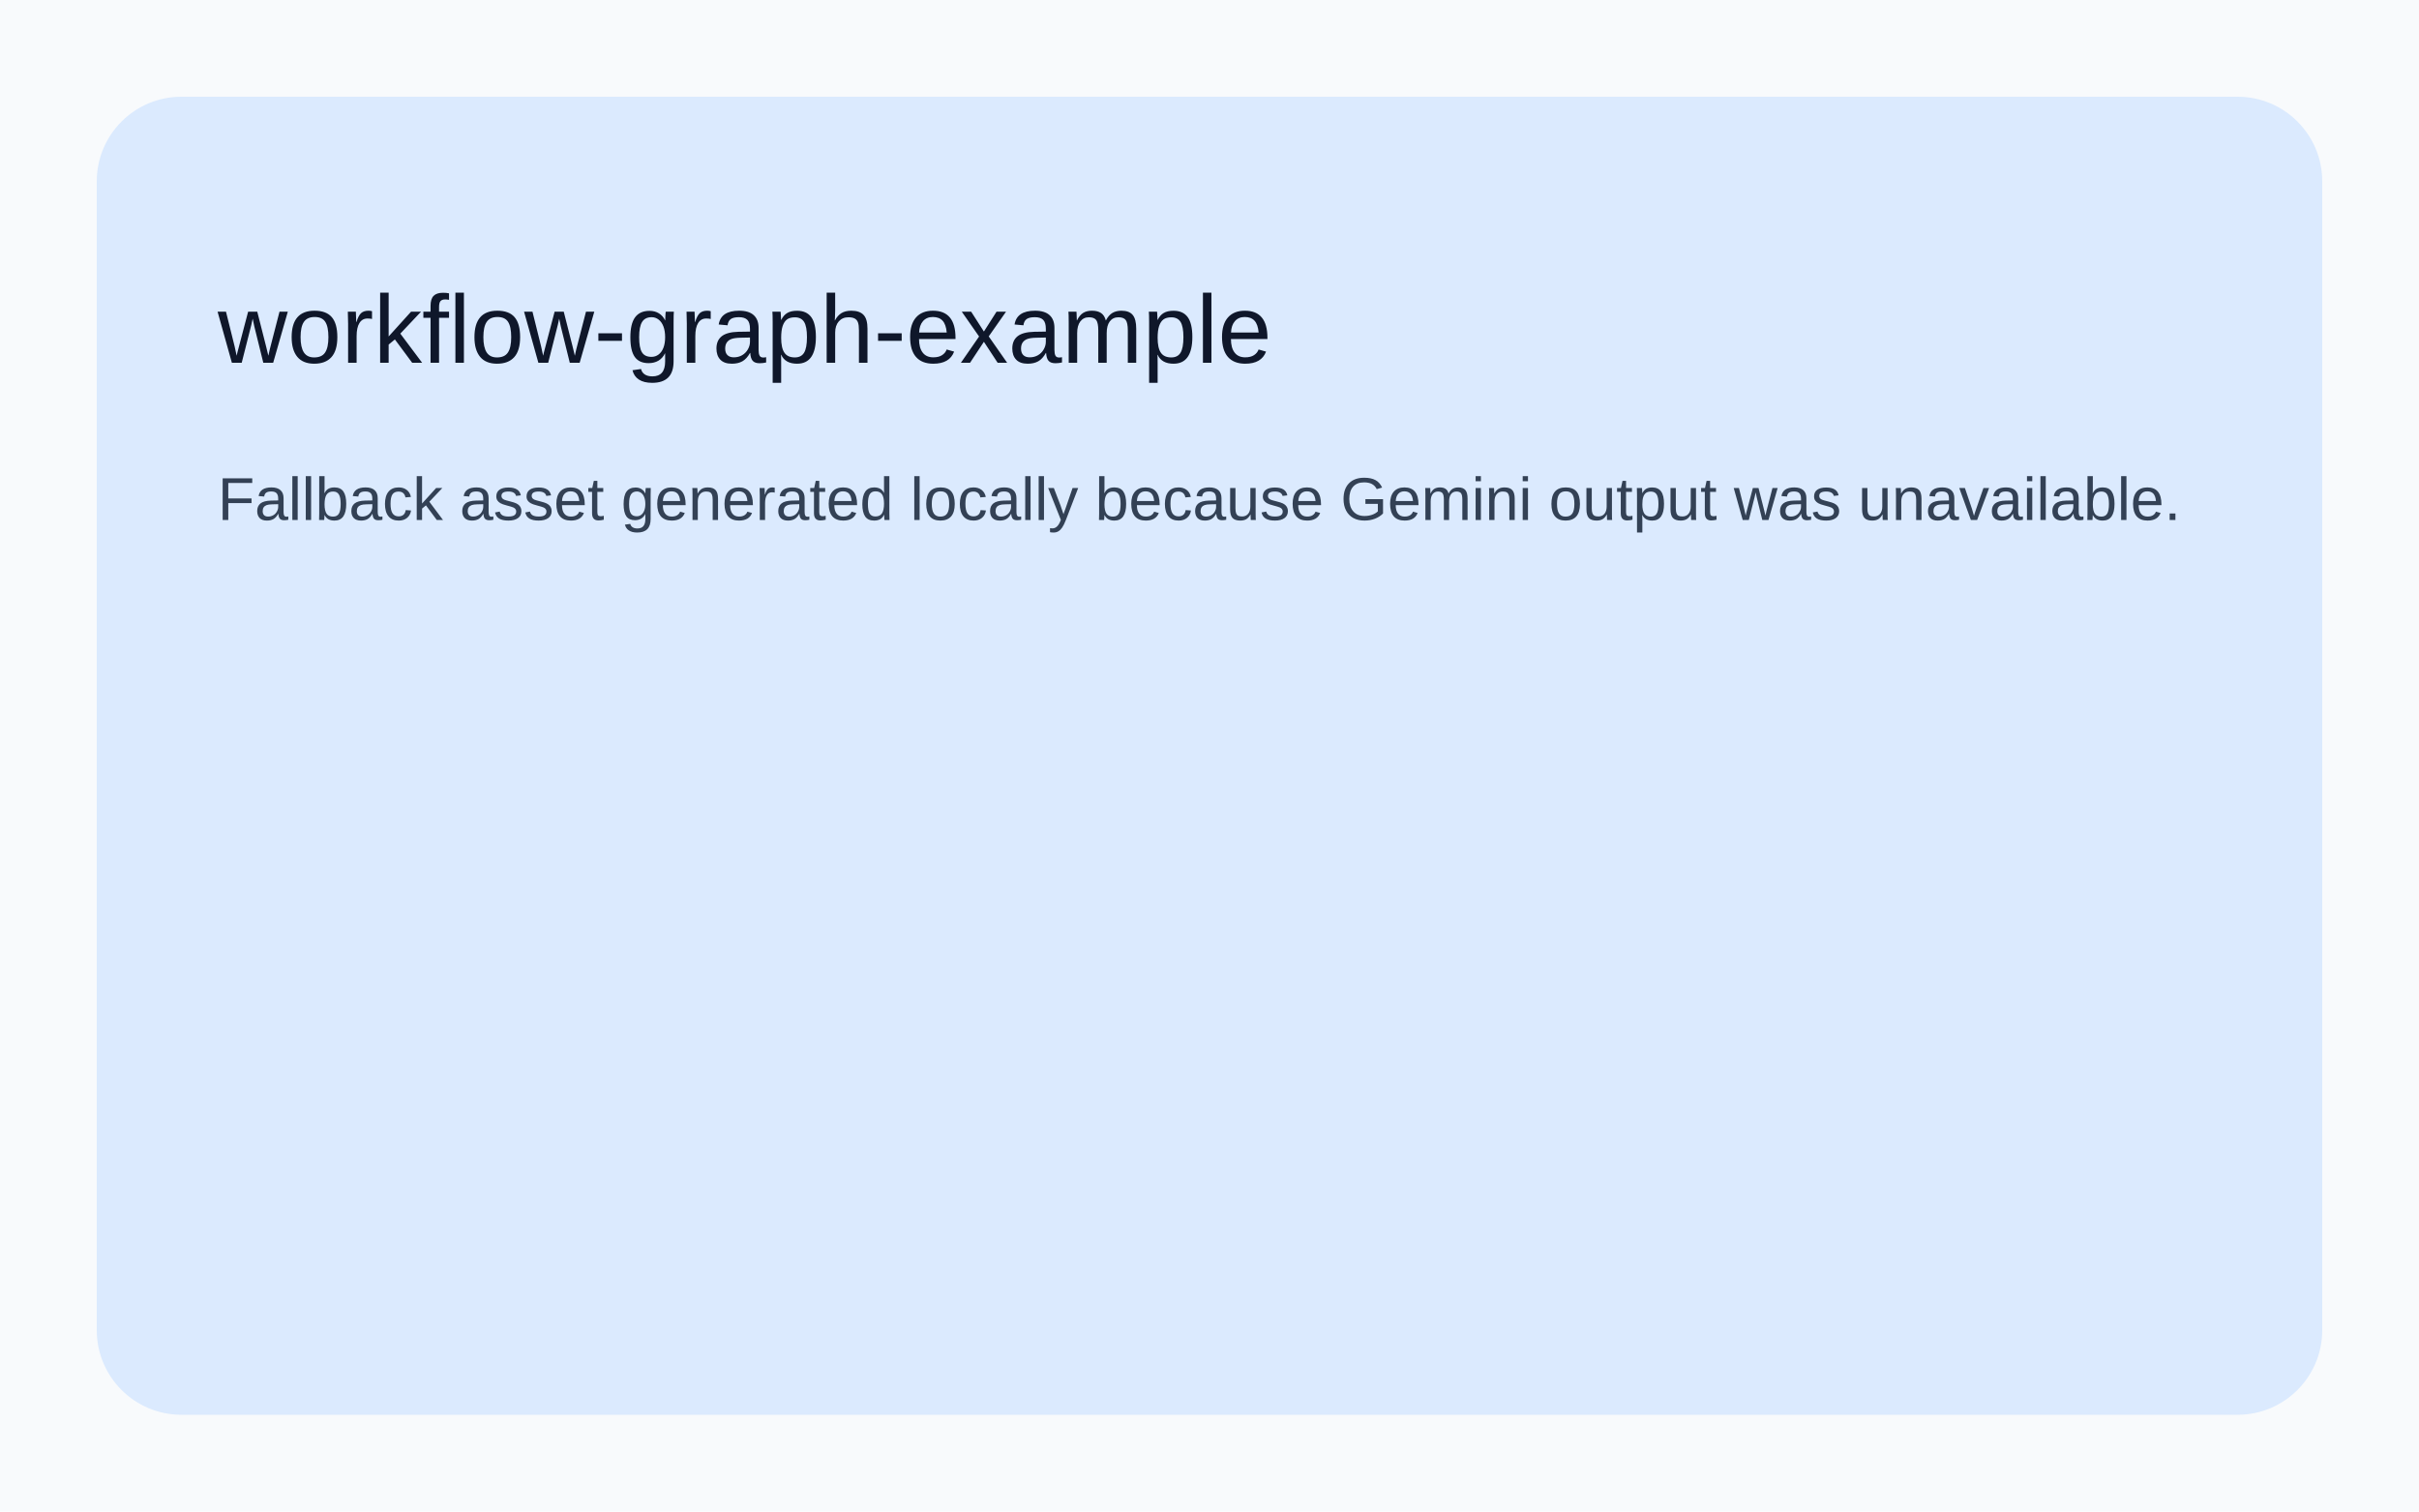
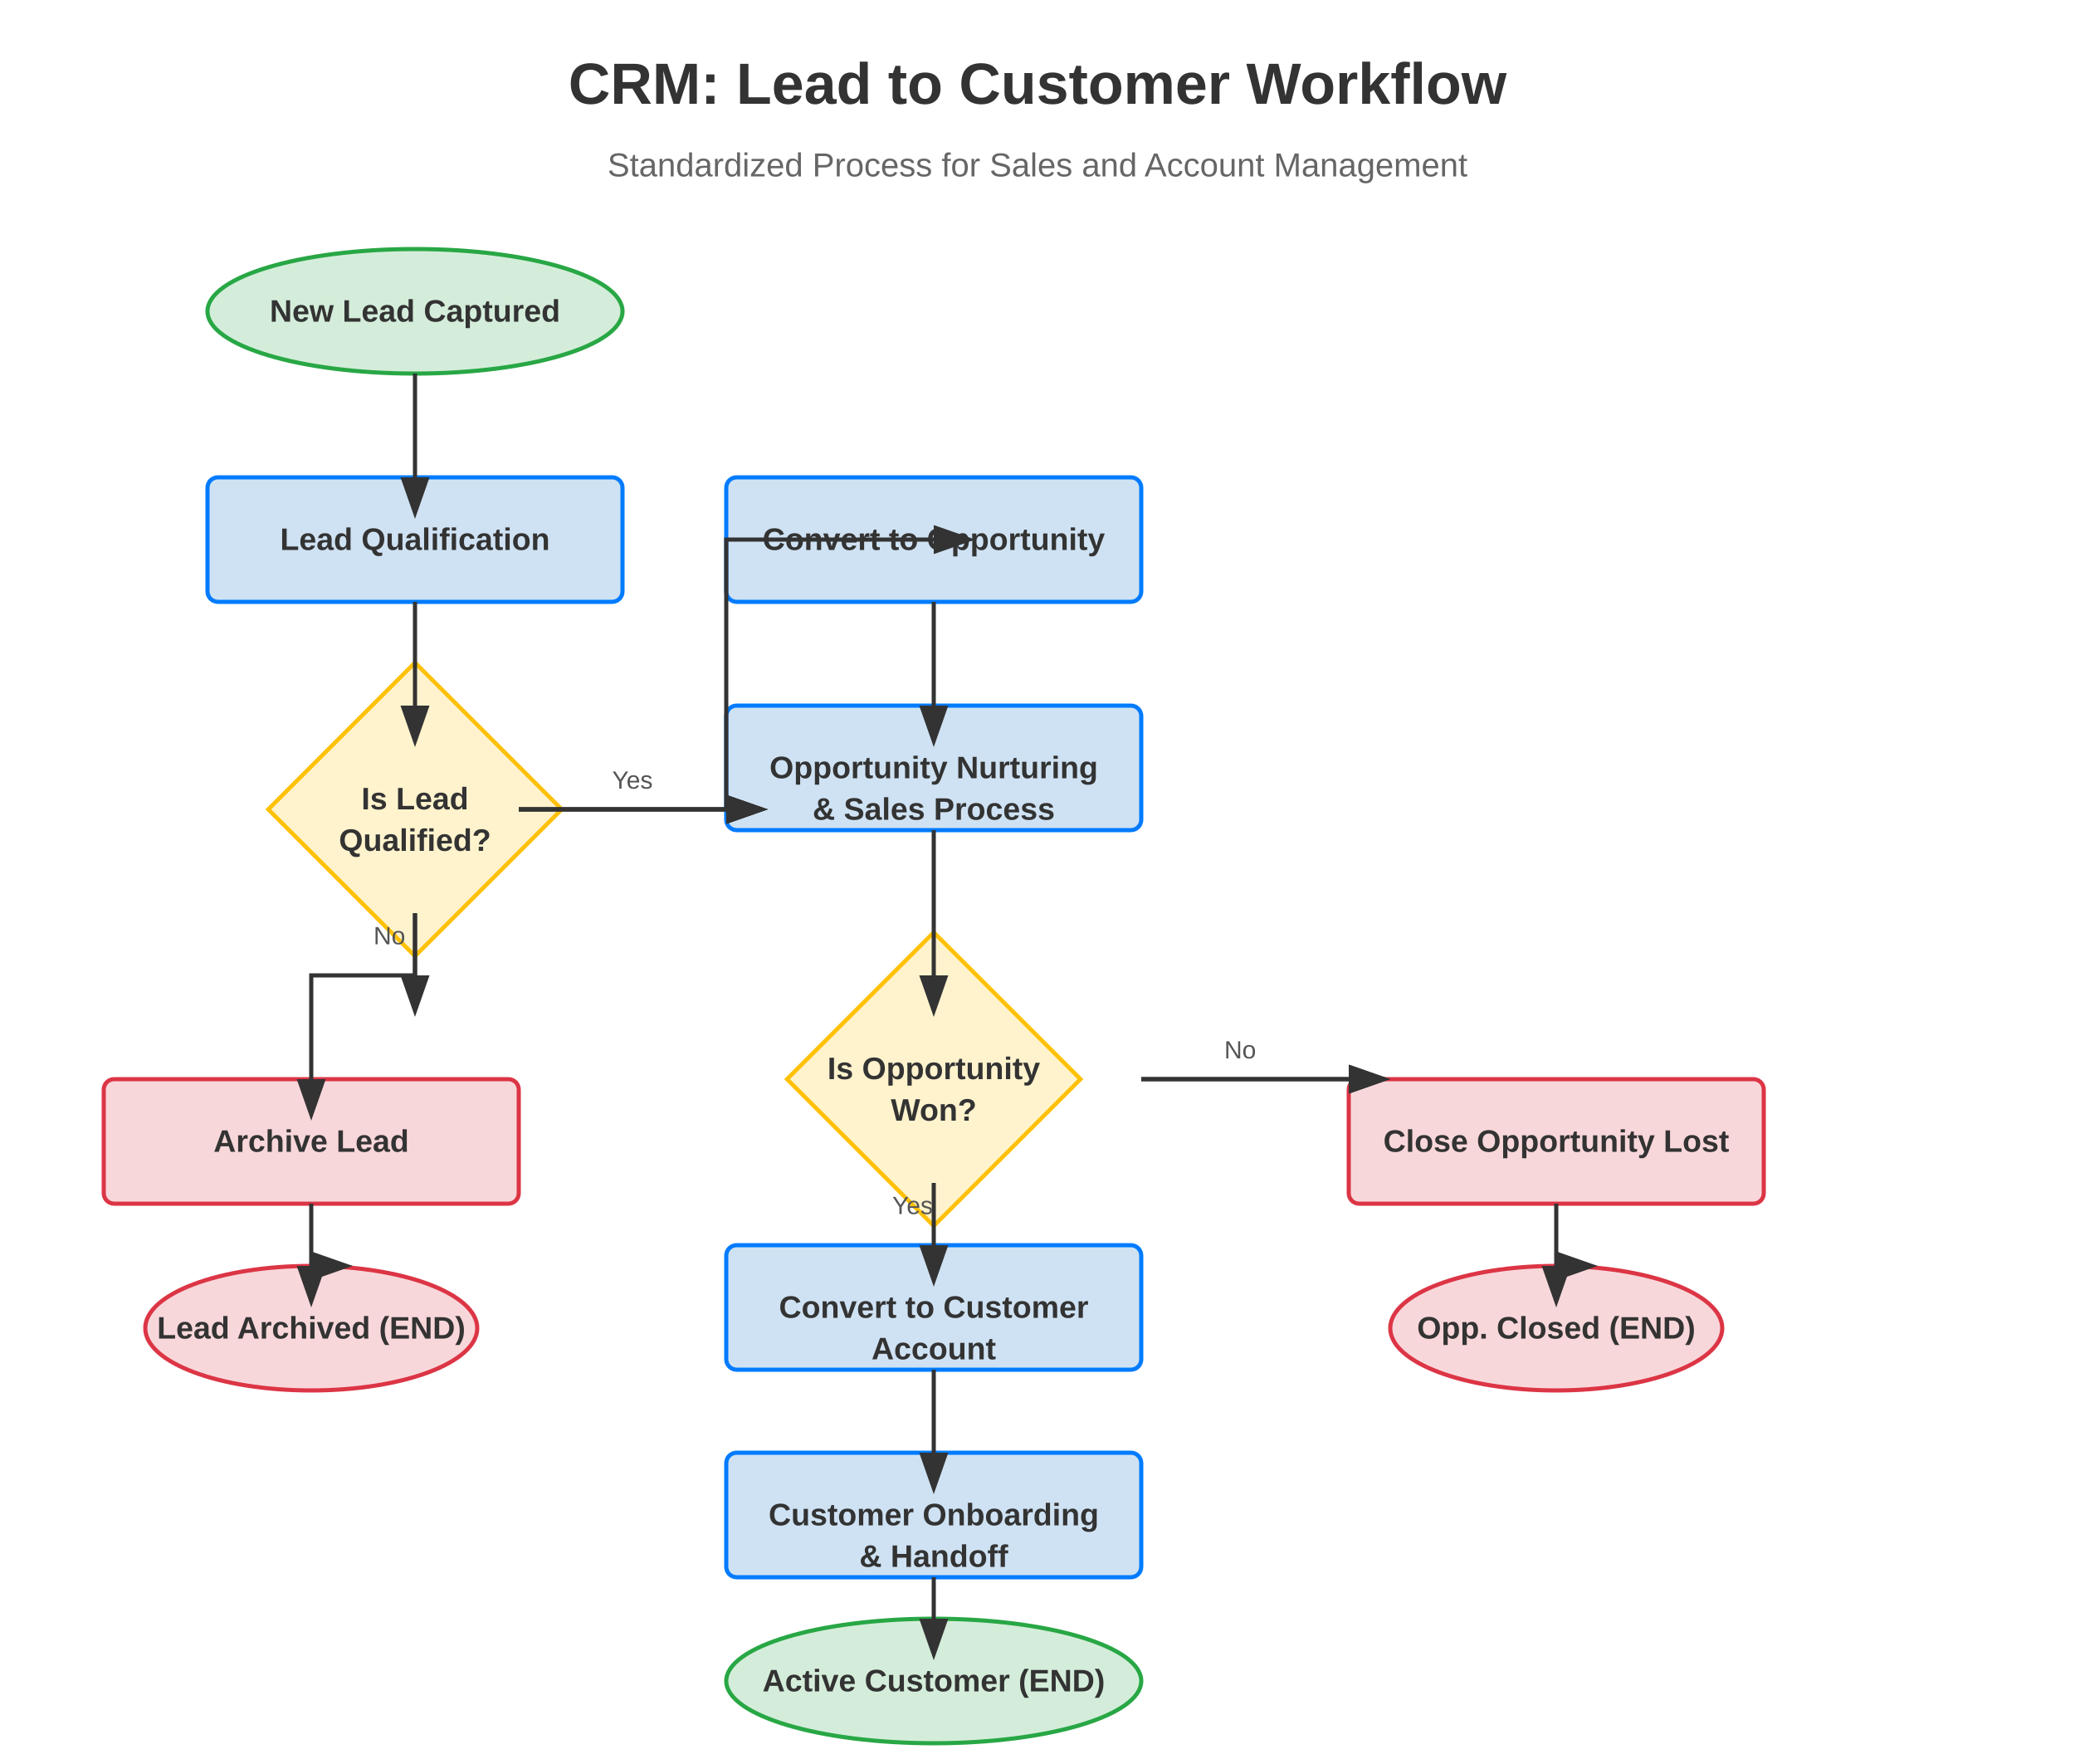
- <svg xmlns="http://www.w3.org/2000/svg" width="800" height="500" viewBox="0 0 800 500">
-   <rect width="800" height="500" fill="#f8fafc" />
-   <rect x="32" y="32" width="736" height="436" rx="28" fill="#dbeafe" />
-   <text x="72" y="120" font-family="Arial" font-size="32" fill="#0f172a">workflow-graph-example</text>
-   <text x="72" y="172" font-family="Arial" font-size="20" fill="#334155">Fallback asset generated locally because Gemini output was unavailable.</text>
+ <svg xmlns="http://www.w3.org/2000/svg" width="1000" height="850" viewBox="0 0 1000 850" font-family="Arial, sans-serif" font-size="14" style="border: 1px solid #ccc; background-color: #f9f9f9;">
+   <defs>
+     <marker id="arrowhead" markerWidth="10" markerHeight="7" refX="0" refY="3.5" orient="auto">
+       <polygon points="0 0, 10 3.5, 0 7" fill="#333" />
+     </marker>
+     <style>
+             .start-end {
+                 fill: #d4edda; /* Light green */
+                 stroke: #28a745; /* Darker green */
+                 stroke-width: 2;
+             }
+             .process {
+                 fill: #cfe2f3; /* Light blue */
+                 stroke: #007bff; /* Darker blue */
+                 stroke-width: 2;
+             }
+             .decision {
+                 fill: #fff3cd; /* Light yellow */
+                 stroke: #ffc107; /* Darker yellow */
+                 stroke-width: 2;
+             }
+             .termination {
+                 fill: #f8d7da; /* Light red */
+                 stroke: #dc3545; /* Darker red */
+                 stroke-width: 2;
+             }
+             .line {
+                 stroke: #333;
+                 stroke-width: 2;
+                 marker-end: url(#arrowhead);
+                 fill: none;
+             }
+             .text-main {
+                 fill: #333;
+                 font-size: 15px;
+                 font-weight: bold;
+             }
+             .text-label {
+                 fill: #555;
+                 font-size: 12px;
+             }
+             .diagram-title {
+                 font-size: 28px;
+                 font-weight: bold;
+                 fill: #333;
+             }
+         </style>
+   </defs>
+   <text x="500" y="50" text-anchor="middle" class="diagram-title">CRM: Lead to Customer Workflow</text>
+   <text x="500" y="85" text-anchor="middle" font-size="16" fill="#666">Standardized Process for Sales and Account Management</text>
+   <ellipse cx="200" cy="150" rx="100" ry="30" class="start-end" />
+   <text x="200" y="155" text-anchor="middle" class="text-main">New Lead Captured</text>
+   <rect x="100" y="230" width="200" height="60" rx="5" ry="5" class="process" />
+   <text x="200" y="265" text-anchor="middle" class="text-main">Lead Qualification</text>
+   <rect x="150" y="340" width="100" height="100" transform="rotate(45 200 390)" class="decision" />
+   <text x="200" y="390" text-anchor="middle" class="text-main">Is Lead</text>
+   <text x="200" y="410" text-anchor="middle" class="text-main">Qualified?</text>
+   <rect x="50" y="520" width="200" height="60" rx="5" ry="5" class="termination" />
+   <text x="150" y="555" text-anchor="middle" class="text-main">Archive Lead</text>
+   <ellipse cx="150" cy="640" rx="80" ry="30" class="termination" />
+   <text x="150" y="645" text-anchor="middle" class="text-main">Lead Archived (END)</text>
+   <rect x="350" y="230" width="200" height="60" rx="5" ry="5" class="process" />
+   <text x="450" y="265" text-anchor="middle" class="text-main">Convert to Opportunity</text>
+   <rect x="350" y="340" width="200" height="60" rx="5" ry="5" class="process" />
+   <text x="450" y="375" text-anchor="middle" class="text-main">Opportunity Nurturing</text>
+   <text x="450" y="395" text-anchor="middle" class="text-main">&amp; Sales Process</text>
+   <rect x="400" y="470" width="100" height="100" transform="rotate(45 450 520)" class="decision" />
+   <text x="450" y="520" text-anchor="middle" class="text-main">Is Opportunity</text>
+   <text x="450" y="540" text-anchor="middle" class="text-main">Won?</text>
+   <rect x="650" y="520" width="200" height="60" rx="5" ry="5" class="termination" />
+   <text x="750" y="555" text-anchor="middle" class="text-main">Close Opportunity Lost</text>
+   <ellipse cx="750" cy="640" rx="80" ry="30" class="termination" />
+   <text x="750" y="645" text-anchor="middle" class="text-main">Opp. Closed (END)</text>
+   <rect x="350" y="600" width="200" height="60" rx="5" ry="5" class="process" />
+   <text x="450" y="635" text-anchor="middle" class="text-main">Convert to Customer</text>
+   <text x="450" y="655" text-anchor="middle" class="text-main">Account</text>
+   <rect x="350" y="700" width="200" height="60" rx="5" ry="5" class="process" />
+   <text x="450" y="735" text-anchor="middle" class="text-main">Customer Onboarding</text>
+   <text x="450" y="755" text-anchor="middle" class="text-main">&amp; Handoff</text>
+   <ellipse cx="450" cy="810" rx="100" ry="30" class="start-end" />
+   <text x="450" y="815" text-anchor="middle" class="text-main">Active Customer (END)</text>
+   <line x1="200" y1="180" x2="200" y2="230" class="line" />
+   <line x1="200" y1="290" x2="200" y2="340" class="line" />
+   <line x1="200" y1="440" x2="200" y2="470" class="line" />
+   <polyline points="200,440 200,470 150,470 150,520" class="line" />
+   <text x="180" y="455" class="text-label">No</text>
+   <line x1="150" y1="580" x2="150" y2="610" class="line" />
+   <polyline points="150,610 150,610 150,610 150,610" class="line" />
+   <line x1="250" y1="390" x2="350" y2="390" class="line" />
+   <polyline points="250,390 350,390 350,390 350,390" class="line" />
+   <line x1="250" y1="390" x2="350" y2="390" class="line" />
+   <text x="295" y="380" class="text-label">Yes</text>
+   <polyline points="350,390 350,260 450,260" class="line" />
+   <line x1="450" y1="290" x2="450" y2="340" class="line" />
+   <line x1="450" y1="400" x2="450" y2="470" class="line" />
+   <line x1="450" y1="570" x2="450" y2="600" class="line" />
+   <text x="430" y="585" class="text-label">Yes</text>
+   <line x1="550" y1="520" x2="650" y2="520" class="line" />
+   <polyline points="550,520 650,520 650,520 650,520" class="line" />
+   <text x="590" y="510" class="text-label">No</text>
+   <line x1="750" y1="580" x2="750" y2="610" class="line" />
+   <polyline points="750,610 750,610 750,610 750,610" class="line" />
+   <line x1="450" y1="660" x2="450" y2="700" class="line" />
+   <line x1="450" y1="760" x2="450" y2="780" class="line" />
</svg>
